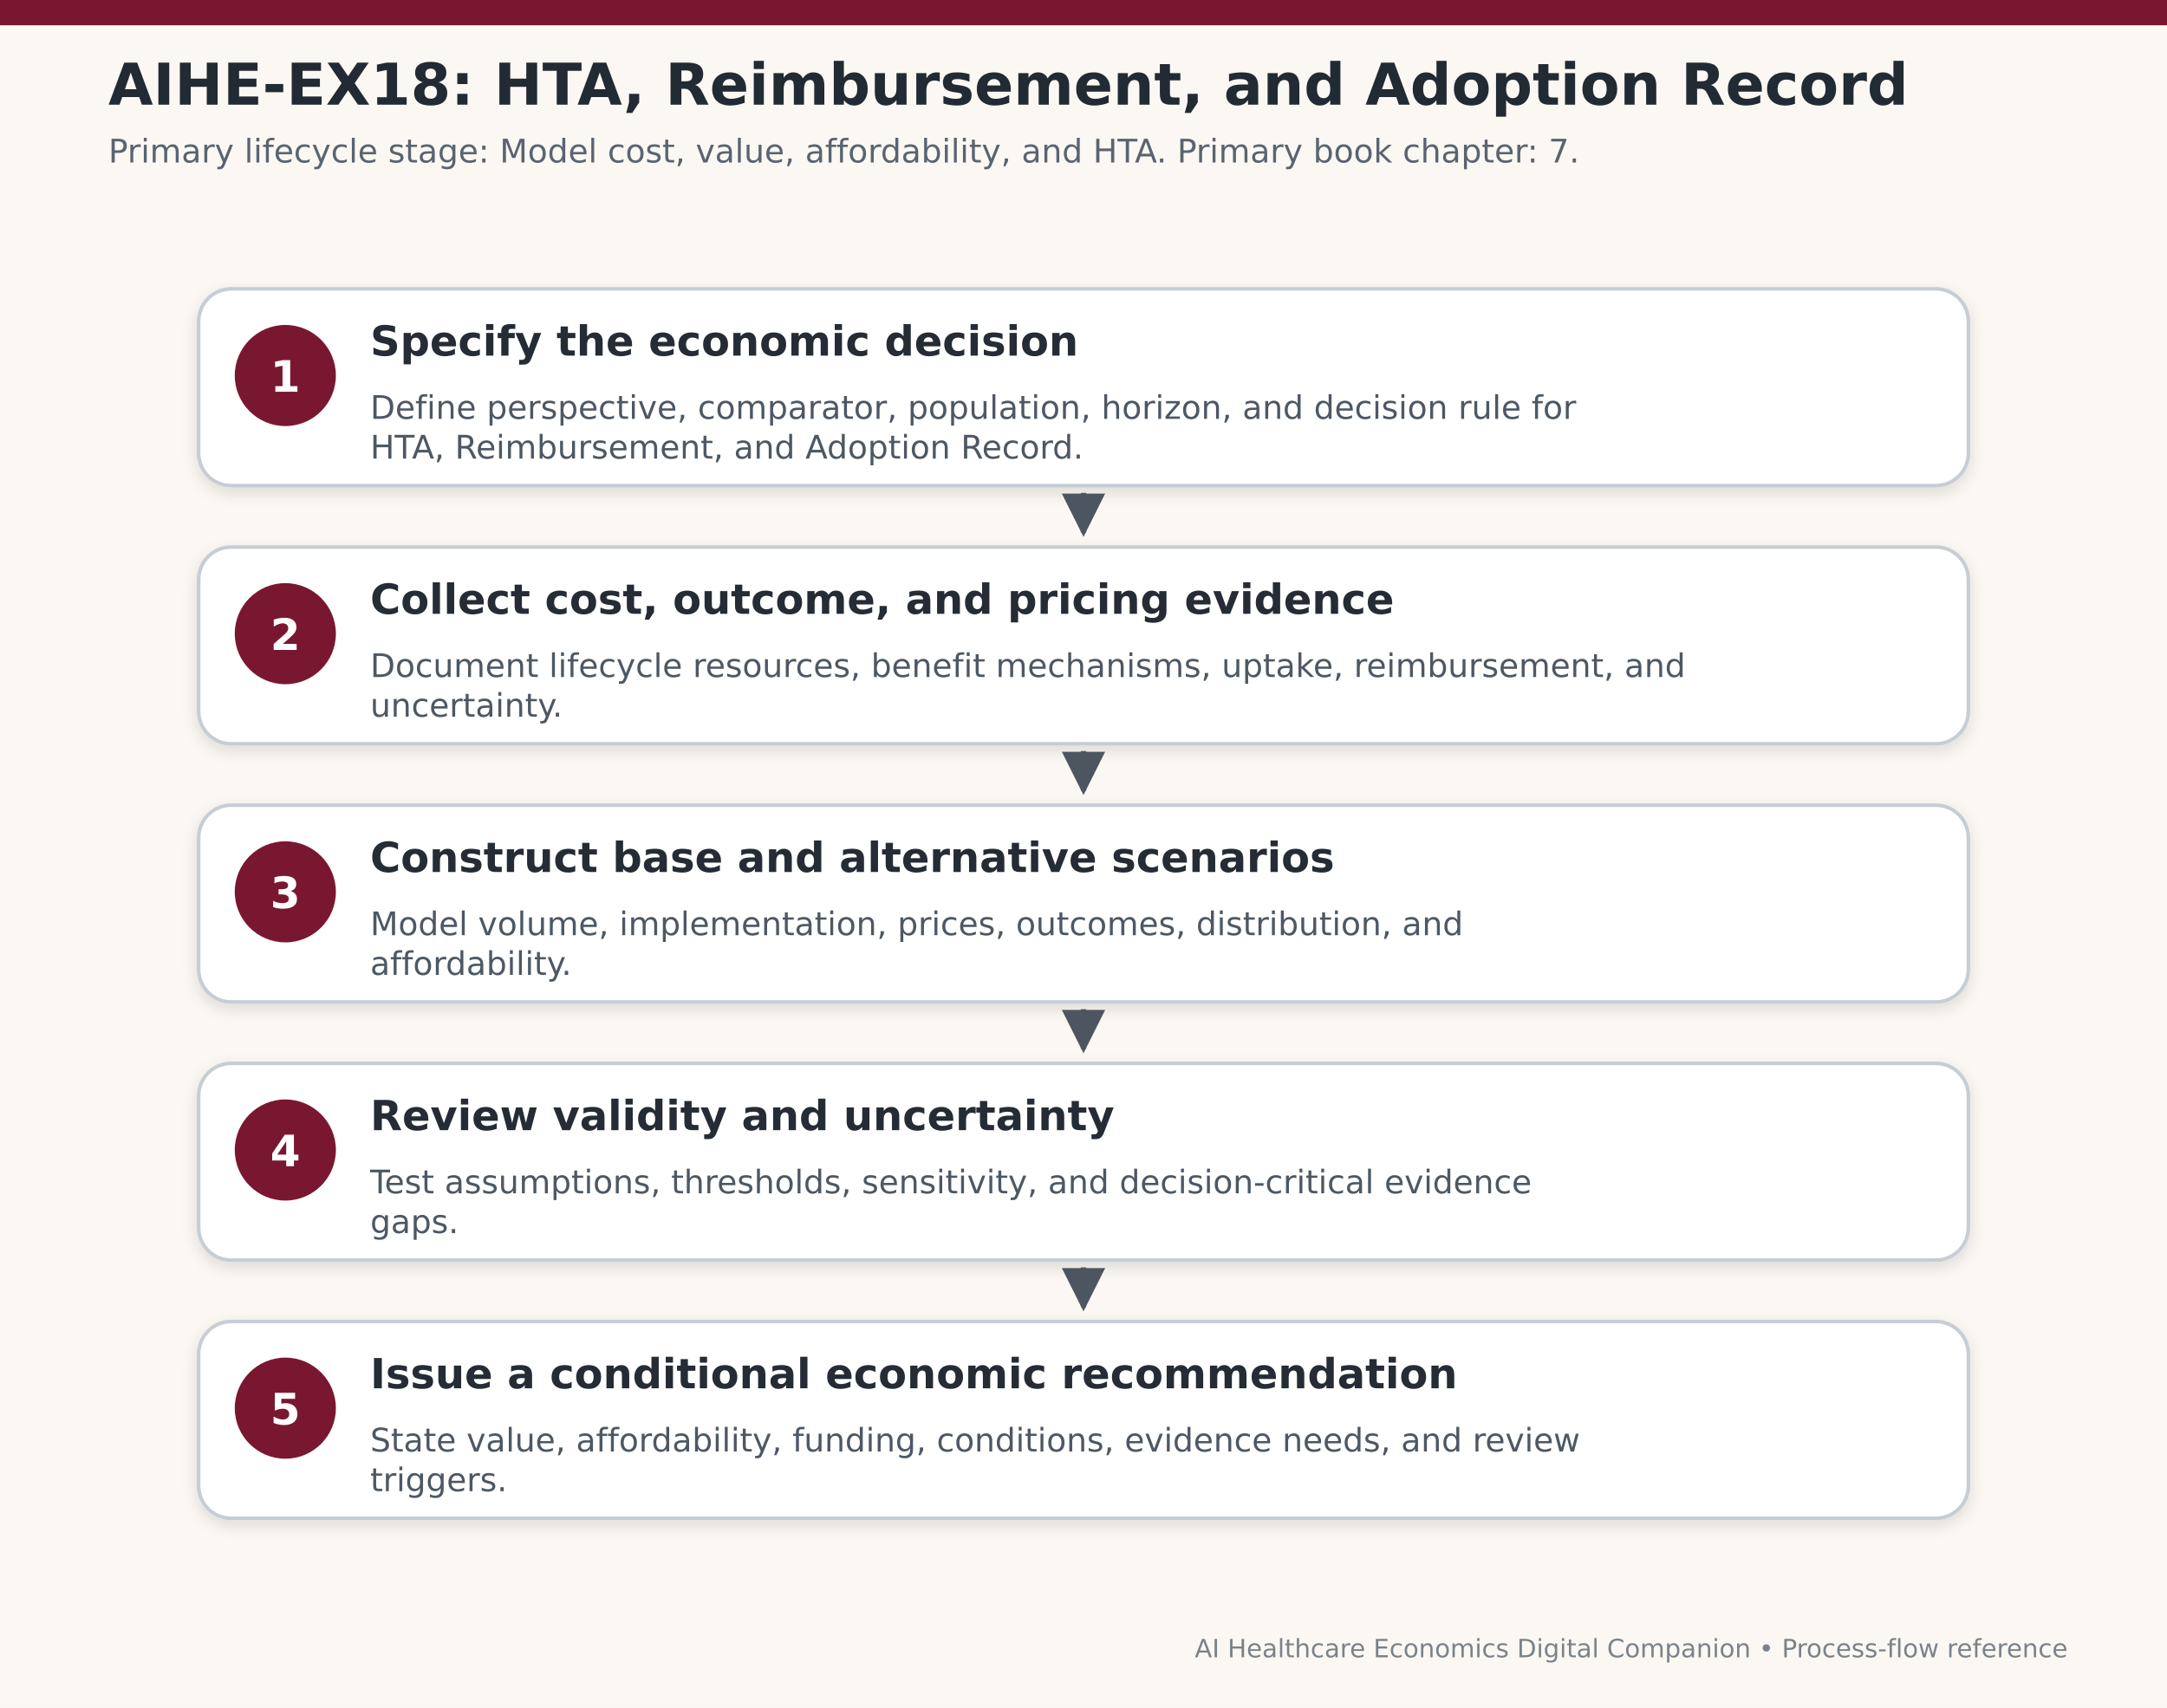
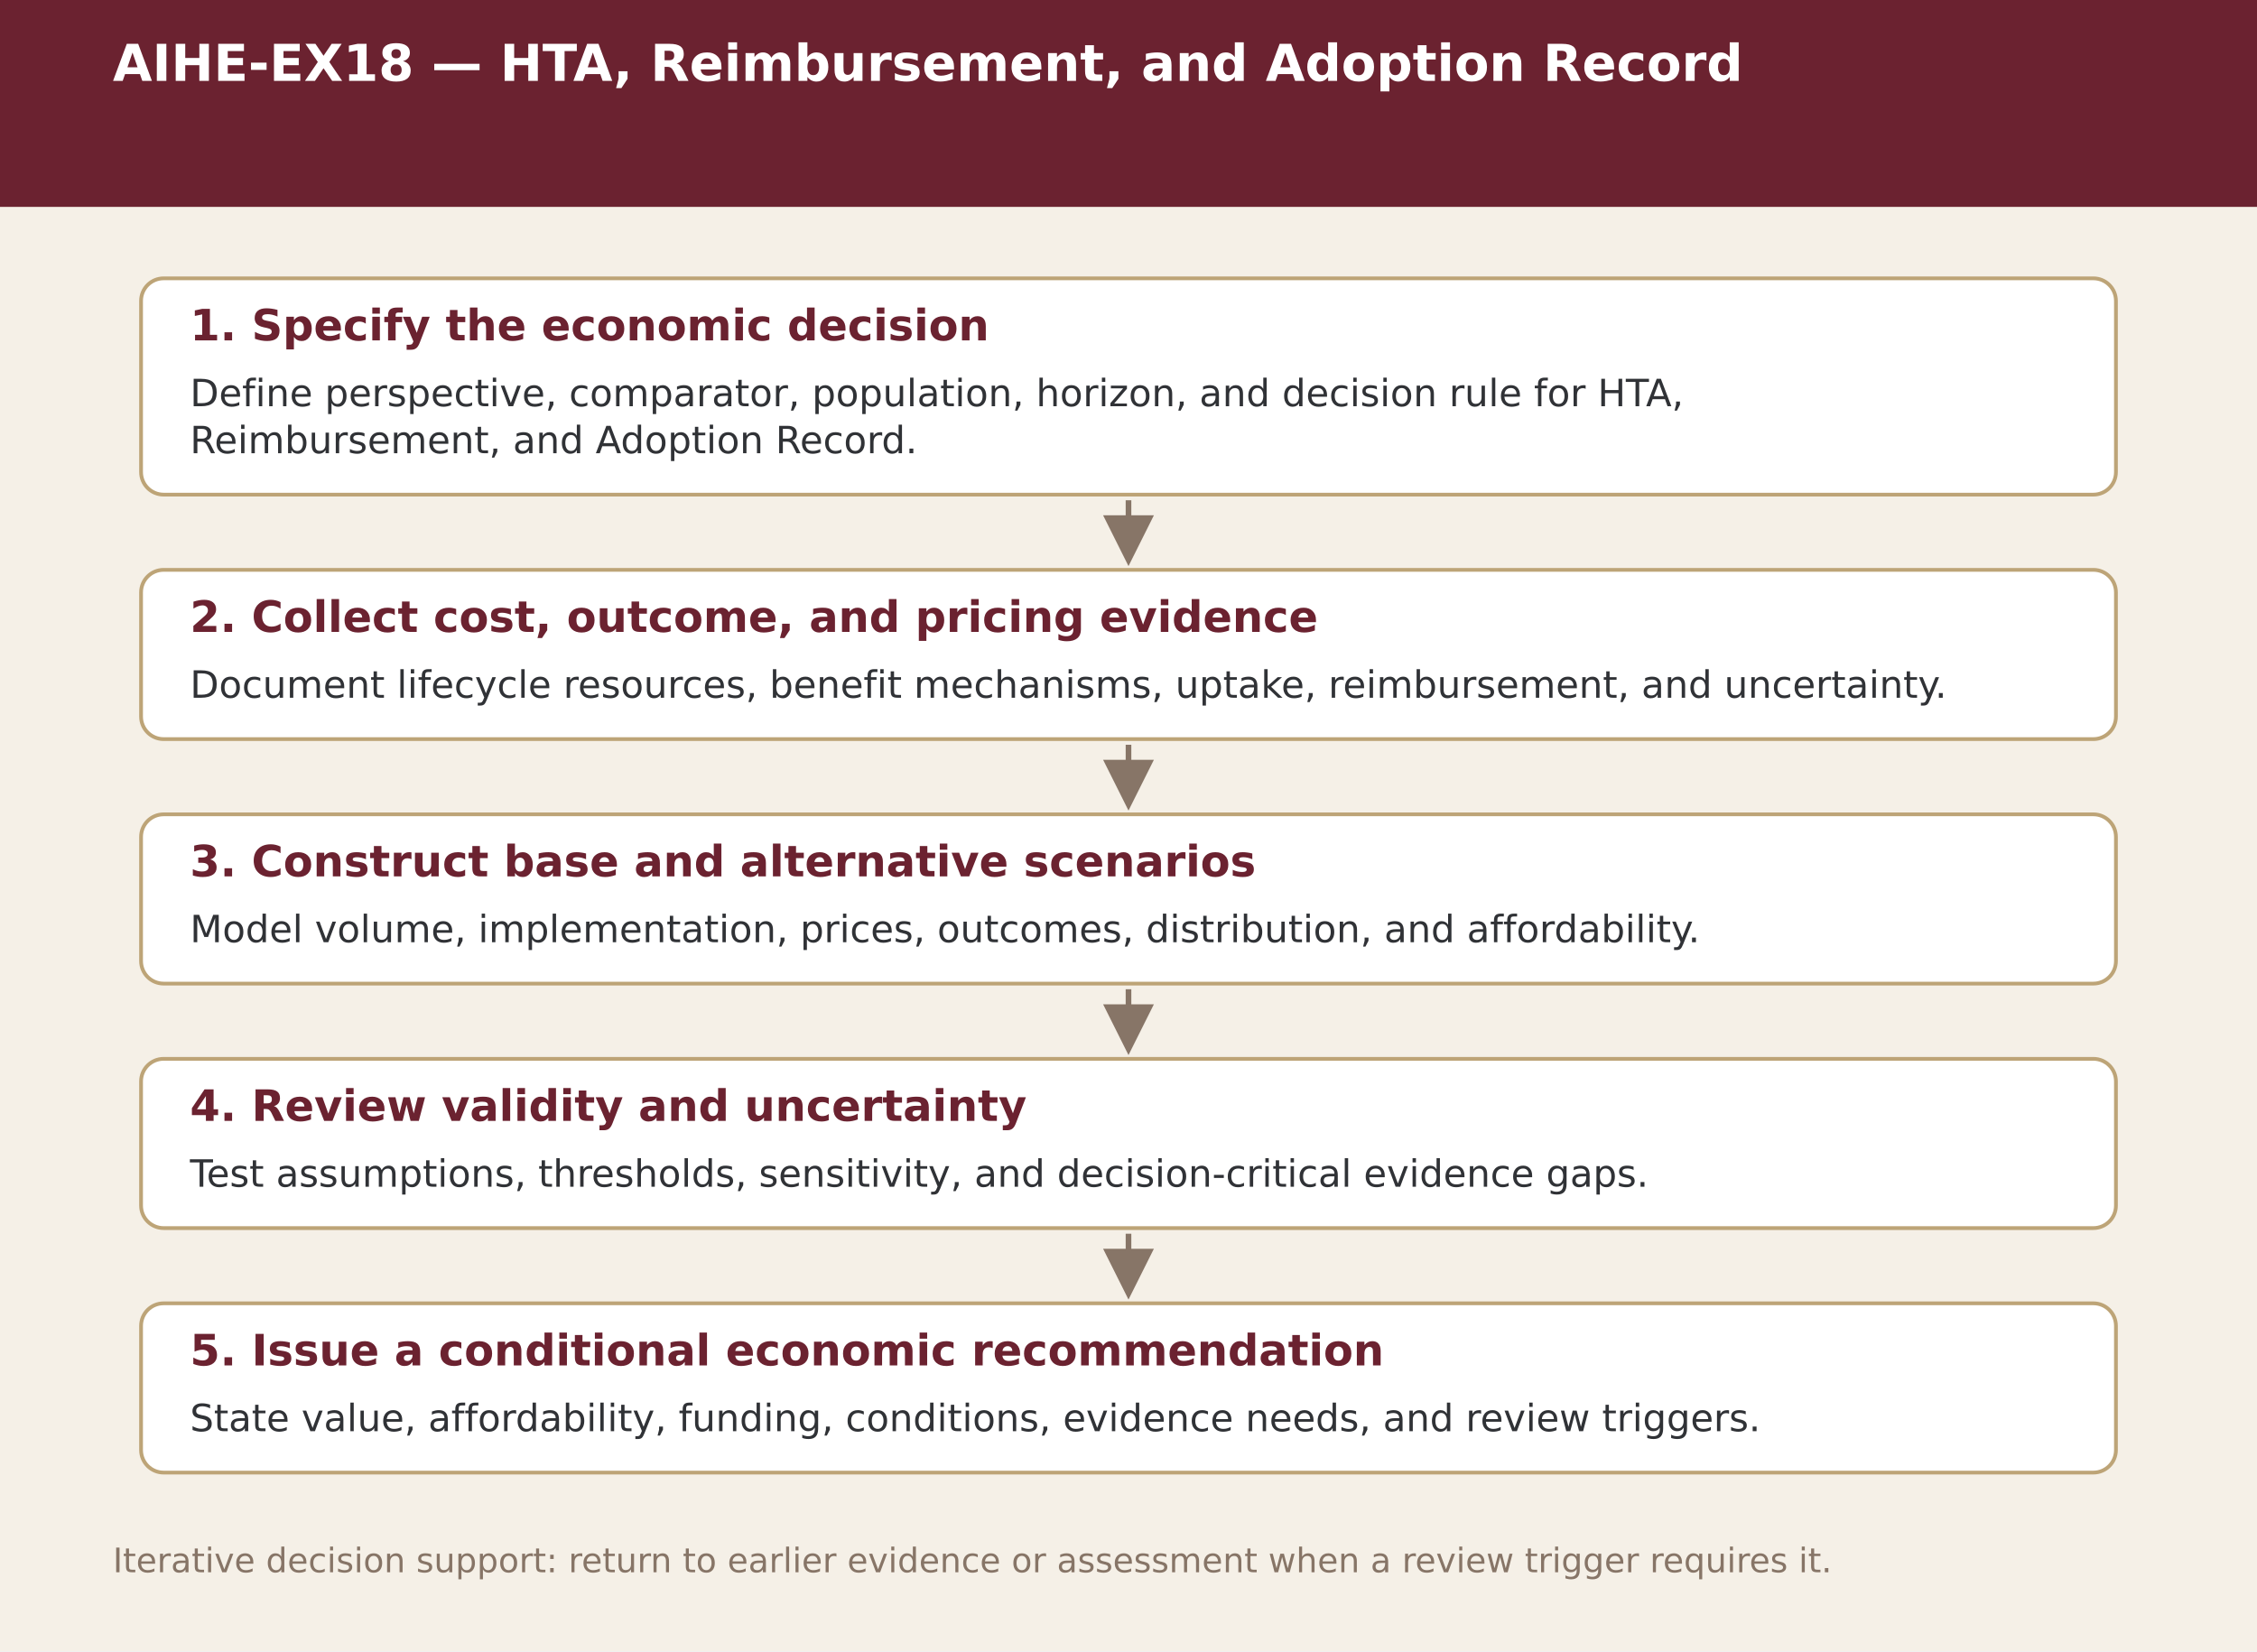
- <svg xmlns="http://www.w3.org/2000/svg" width="1200" height="946" viewBox="0 0 1200 946">
+ <svg xmlns="http://www.w3.org/2000/svg" width="1200" height="878" viewBox="0 0 1200 878">
+   <rect width="1200" height="878" fill="#F5F0E7" />
+   <rect width="1200" height="110" fill="#6B2230" />
  <defs>
-     <marker id="arrow" viewBox="0 0 10 10" refX="9" refY="5" markerWidth="8" markerHeight="8" orient="auto-start-reverse">
-       <path d="M 0 0 L 10 5 L 0 10 z" fill="#4D5560" />
+     <marker id="arrow" markerWidth="9" markerHeight="9" refX="7" refY="4.5" orient="auto">
+       <path d="M0,0 L9,4.5 L0,9 Z" fill="#877567" />
    </marker>
-     <filter id="shadow" x="-20%" y="-20%" width="140%" height="140%">
-       <feDropShadow dx="0" dy="3" stdDeviation="4" flood-color="#000000" flood-opacity="0.12" />
-     </filter>
  </defs>
-   <rect width="100%" height="100%" fill="#FBF8F3" />
-   <rect x="0" y="0" width="1200" height="14" fill="#7A1730" />
-   <text x="60" y="58" font-family="DejaVu Sans, Arial" font-size="32" font-weight="700" fill="#222A33">AIHE-EX18: HTA, Reimbursement, and Adoption Record</text>
-   <text x="60" y="90" font-family="DejaVu Sans, Arial" font-size="18" fill="#5A6470">Primary lifecycle stage: Model cost, value, affordability, and HTA. Primary book chapter: 7.</text>
-   <rect x="110" y="160" rx="18" ry="18" width="980" height="109" fill="#FFFFFF" stroke="#C7CDD4" stroke-width="2" filter="url(#shadow)" />
-   <circle cx="158" cy="208" r="28" fill="#7A1730" />
-   <text x="158" y="217" text-anchor="middle" font-family="DejaVu Sans, Arial" font-size="24" font-weight="700" fill="#FFFFFF">1</text>
-   <text x="205" y="197" font-family="DejaVu Sans, Arial" font-size="23" font-weight="700" fill="#252C35">Specify the economic decision</text>
-   <text x="205" y="232" font-family="DejaVu Sans, Arial" font-size="18" fill="#4D5864">Define perspective, comparator, population, horizon, and decision rule for</text>
-   <text x="205" y="254" font-family="DejaVu Sans, Arial" font-size="18" fill="#4D5864">HTA, Reimbursement, and Adoption Record.</text>
-   <line x1="600.0" y1="273" x2="600.0" y2="295" stroke="#4D5560" stroke-width="3" marker-end="url(#arrow)" />
-   <rect x="110" y="303" rx="18" ry="18" width="980" height="109" fill="#FFFFFF" stroke="#C7CDD4" stroke-width="2" filter="url(#shadow)" />
-   <circle cx="158" cy="351" r="28" fill="#7A1730" />
-   <text x="158" y="360" text-anchor="middle" font-family="DejaVu Sans, Arial" font-size="24" font-weight="700" fill="#FFFFFF">2</text>
-   <text x="205" y="340" font-family="DejaVu Sans, Arial" font-size="23" font-weight="700" fill="#252C35">Collect cost, outcome, and pricing evidence</text>
-   <text x="205" y="375" font-family="DejaVu Sans, Arial" font-size="18" fill="#4D5864">Document lifecycle resources, benefit mechanisms, uptake, reimbursement, and</text>
-   <text x="205" y="397" font-family="DejaVu Sans, Arial" font-size="18" fill="#4D5864">uncertainty.</text>
-   <line x1="600.0" y1="416" x2="600.0" y2="438" stroke="#4D5560" stroke-width="3" marker-end="url(#arrow)" />
-   <rect x="110" y="446" rx="18" ry="18" width="980" height="109" fill="#FFFFFF" stroke="#C7CDD4" stroke-width="2" filter="url(#shadow)" />
-   <circle cx="158" cy="494" r="28" fill="#7A1730" />
-   <text x="158" y="503" text-anchor="middle" font-family="DejaVu Sans, Arial" font-size="24" font-weight="700" fill="#FFFFFF">3</text>
-   <text x="205" y="483" font-family="DejaVu Sans, Arial" font-size="23" font-weight="700" fill="#252C35">Construct base and alternative scenarios</text>
-   <text x="205" y="518" font-family="DejaVu Sans, Arial" font-size="18" fill="#4D5864">Model volume, implementation, prices, outcomes, distribution, and</text>
-   <text x="205" y="540" font-family="DejaVu Sans, Arial" font-size="18" fill="#4D5864">affordability.</text>
-   <line x1="600.0" y1="559" x2="600.0" y2="581" stroke="#4D5560" stroke-width="3" marker-end="url(#arrow)" />
-   <rect x="110" y="589" rx="18" ry="18" width="980" height="109" fill="#FFFFFF" stroke="#C7CDD4" stroke-width="2" filter="url(#shadow)" />
-   <circle cx="158" cy="637" r="28" fill="#7A1730" />
-   <text x="158" y="646" text-anchor="middle" font-family="DejaVu Sans, Arial" font-size="24" font-weight="700" fill="#FFFFFF">4</text>
-   <text x="205" y="626" font-family="DejaVu Sans, Arial" font-size="23" font-weight="700" fill="#252C35">Review validity and uncertainty</text>
-   <text x="205" y="661" font-family="DejaVu Sans, Arial" font-size="18" fill="#4D5864">Test assumptions, thresholds, sensitivity, and decision-critical evidence</text>
-   <text x="205" y="683" font-family="DejaVu Sans, Arial" font-size="18" fill="#4D5864">gaps.</text>
-   <line x1="600.0" y1="702" x2="600.0" y2="724" stroke="#4D5560" stroke-width="3" marker-end="url(#arrow)" />
-   <rect x="110" y="732" rx="18" ry="18" width="980" height="109" fill="#FFFFFF" stroke="#C7CDD4" stroke-width="2" filter="url(#shadow)" />
-   <circle cx="158" cy="780" r="28" fill="#7A1730" />
-   <text x="158" y="789" text-anchor="middle" font-family="DejaVu Sans, Arial" font-size="24" font-weight="700" fill="#FFFFFF">5</text>
-   <text x="205" y="769" font-family="DejaVu Sans, Arial" font-size="23" font-weight="700" fill="#252C35">Issue a conditional economic recommendation</text>
-   <text x="205" y="804" font-family="DejaVu Sans, Arial" font-size="18" fill="#4D5864">State value, affordability, funding, conditions, evidence needs, and review</text>
-   <text x="205" y="826" font-family="DejaVu Sans, Arial" font-size="18" fill="#4D5864">triggers.</text>
-   <text x="1145" y="918" text-anchor="end" font-family="DejaVu Sans, Arial" font-size="14" fill="#7A828B">AI Healthcare Economics Digital Companion • Process-flow reference</text>
+   <text x="60" y="43" font-family="DejaVu Sans, sans-serif" font-size="27" font-weight="bold" fill="#FFFFFF">AIHE-EX18 — HTA, Reimbursement, and Adoption Record</text>
+   <rect x="75" y="148" width="1050" height="115" rx="12" fill="#FFFFFF" stroke="#BDA477" stroke-width="2" />
+   <text x="101" y="181" font-family="DejaVu Sans, sans-serif" font-size="23" font-weight="bold" fill="#6B2230">1. Specify the economic decision</text>
+   <text x="101" y="216" font-family="DejaVu Sans, sans-serif" font-size="20" fill="#303236">Define perspective, comparator, population, horizon, and decision rule for HTA,</text>
+   <text x="101" y="241" font-family="DejaVu Sans, sans-serif" font-size="20" fill="#303236">Reimbursement, and Adoption Record.</text>
+   <path d="M600,266 V295" stroke="#877567" stroke-width="3" marker-end="url(#arrow)" />
+   <rect x="75" y="303" width="1050" height="90" rx="12" fill="#FFFFFF" stroke="#BDA477" stroke-width="2" />
+   <text x="101" y="336" font-family="DejaVu Sans, sans-serif" font-size="23" font-weight="bold" fill="#6B2230">2. Collect cost, outcome, and pricing evidence</text>
+   <text x="101" y="371" font-family="DejaVu Sans, sans-serif" font-size="20" fill="#303236">Document lifecycle resources, benefit mechanisms, uptake, reimbursement, and uncertainty.</text>
+   <path d="M600,396 V425" stroke="#877567" stroke-width="3" marker-end="url(#arrow)" />
+   <rect x="75" y="433" width="1050" height="90" rx="12" fill="#FFFFFF" stroke="#BDA477" stroke-width="2" />
+   <text x="101" y="466" font-family="DejaVu Sans, sans-serif" font-size="23" font-weight="bold" fill="#6B2230">3. Construct base and alternative scenarios</text>
+   <text x="101" y="501" font-family="DejaVu Sans, sans-serif" font-size="20" fill="#303236">Model volume, implementation, prices, outcomes, distribution, and affordability.</text>
+   <path d="M600,526 V555" stroke="#877567" stroke-width="3" marker-end="url(#arrow)" />
+   <rect x="75" y="563" width="1050" height="90" rx="12" fill="#FFFFFF" stroke="#BDA477" stroke-width="2" />
+   <text x="101" y="596" font-family="DejaVu Sans, sans-serif" font-size="23" font-weight="bold" fill="#6B2230">4. Review validity and uncertainty</text>
+   <text x="101" y="631" font-family="DejaVu Sans, sans-serif" font-size="20" fill="#303236">Test assumptions, thresholds, sensitivity, and decision-critical evidence gaps.</text>
+   <path d="M600,656 V685" stroke="#877567" stroke-width="3" marker-end="url(#arrow)" />
+   <rect x="75" y="693" width="1050" height="90" rx="12" fill="#FFFFFF" stroke="#BDA477" stroke-width="2" />
+   <text x="101" y="726" font-family="DejaVu Sans, sans-serif" font-size="23" font-weight="bold" fill="#6B2230">5. Issue a conditional economic recommendation</text>
+   <text x="101" y="761" font-family="DejaVu Sans, sans-serif" font-size="20" fill="#303236">State value, affordability, funding, conditions, evidence needs, and review triggers.</text>
+   <text x="60" y="836" font-family="DejaVu Sans, sans-serif" font-size="18" fill="#877567">Iterative decision support: return to earlier evidence or assessment when a review trigger requires it.</text>
</svg>
